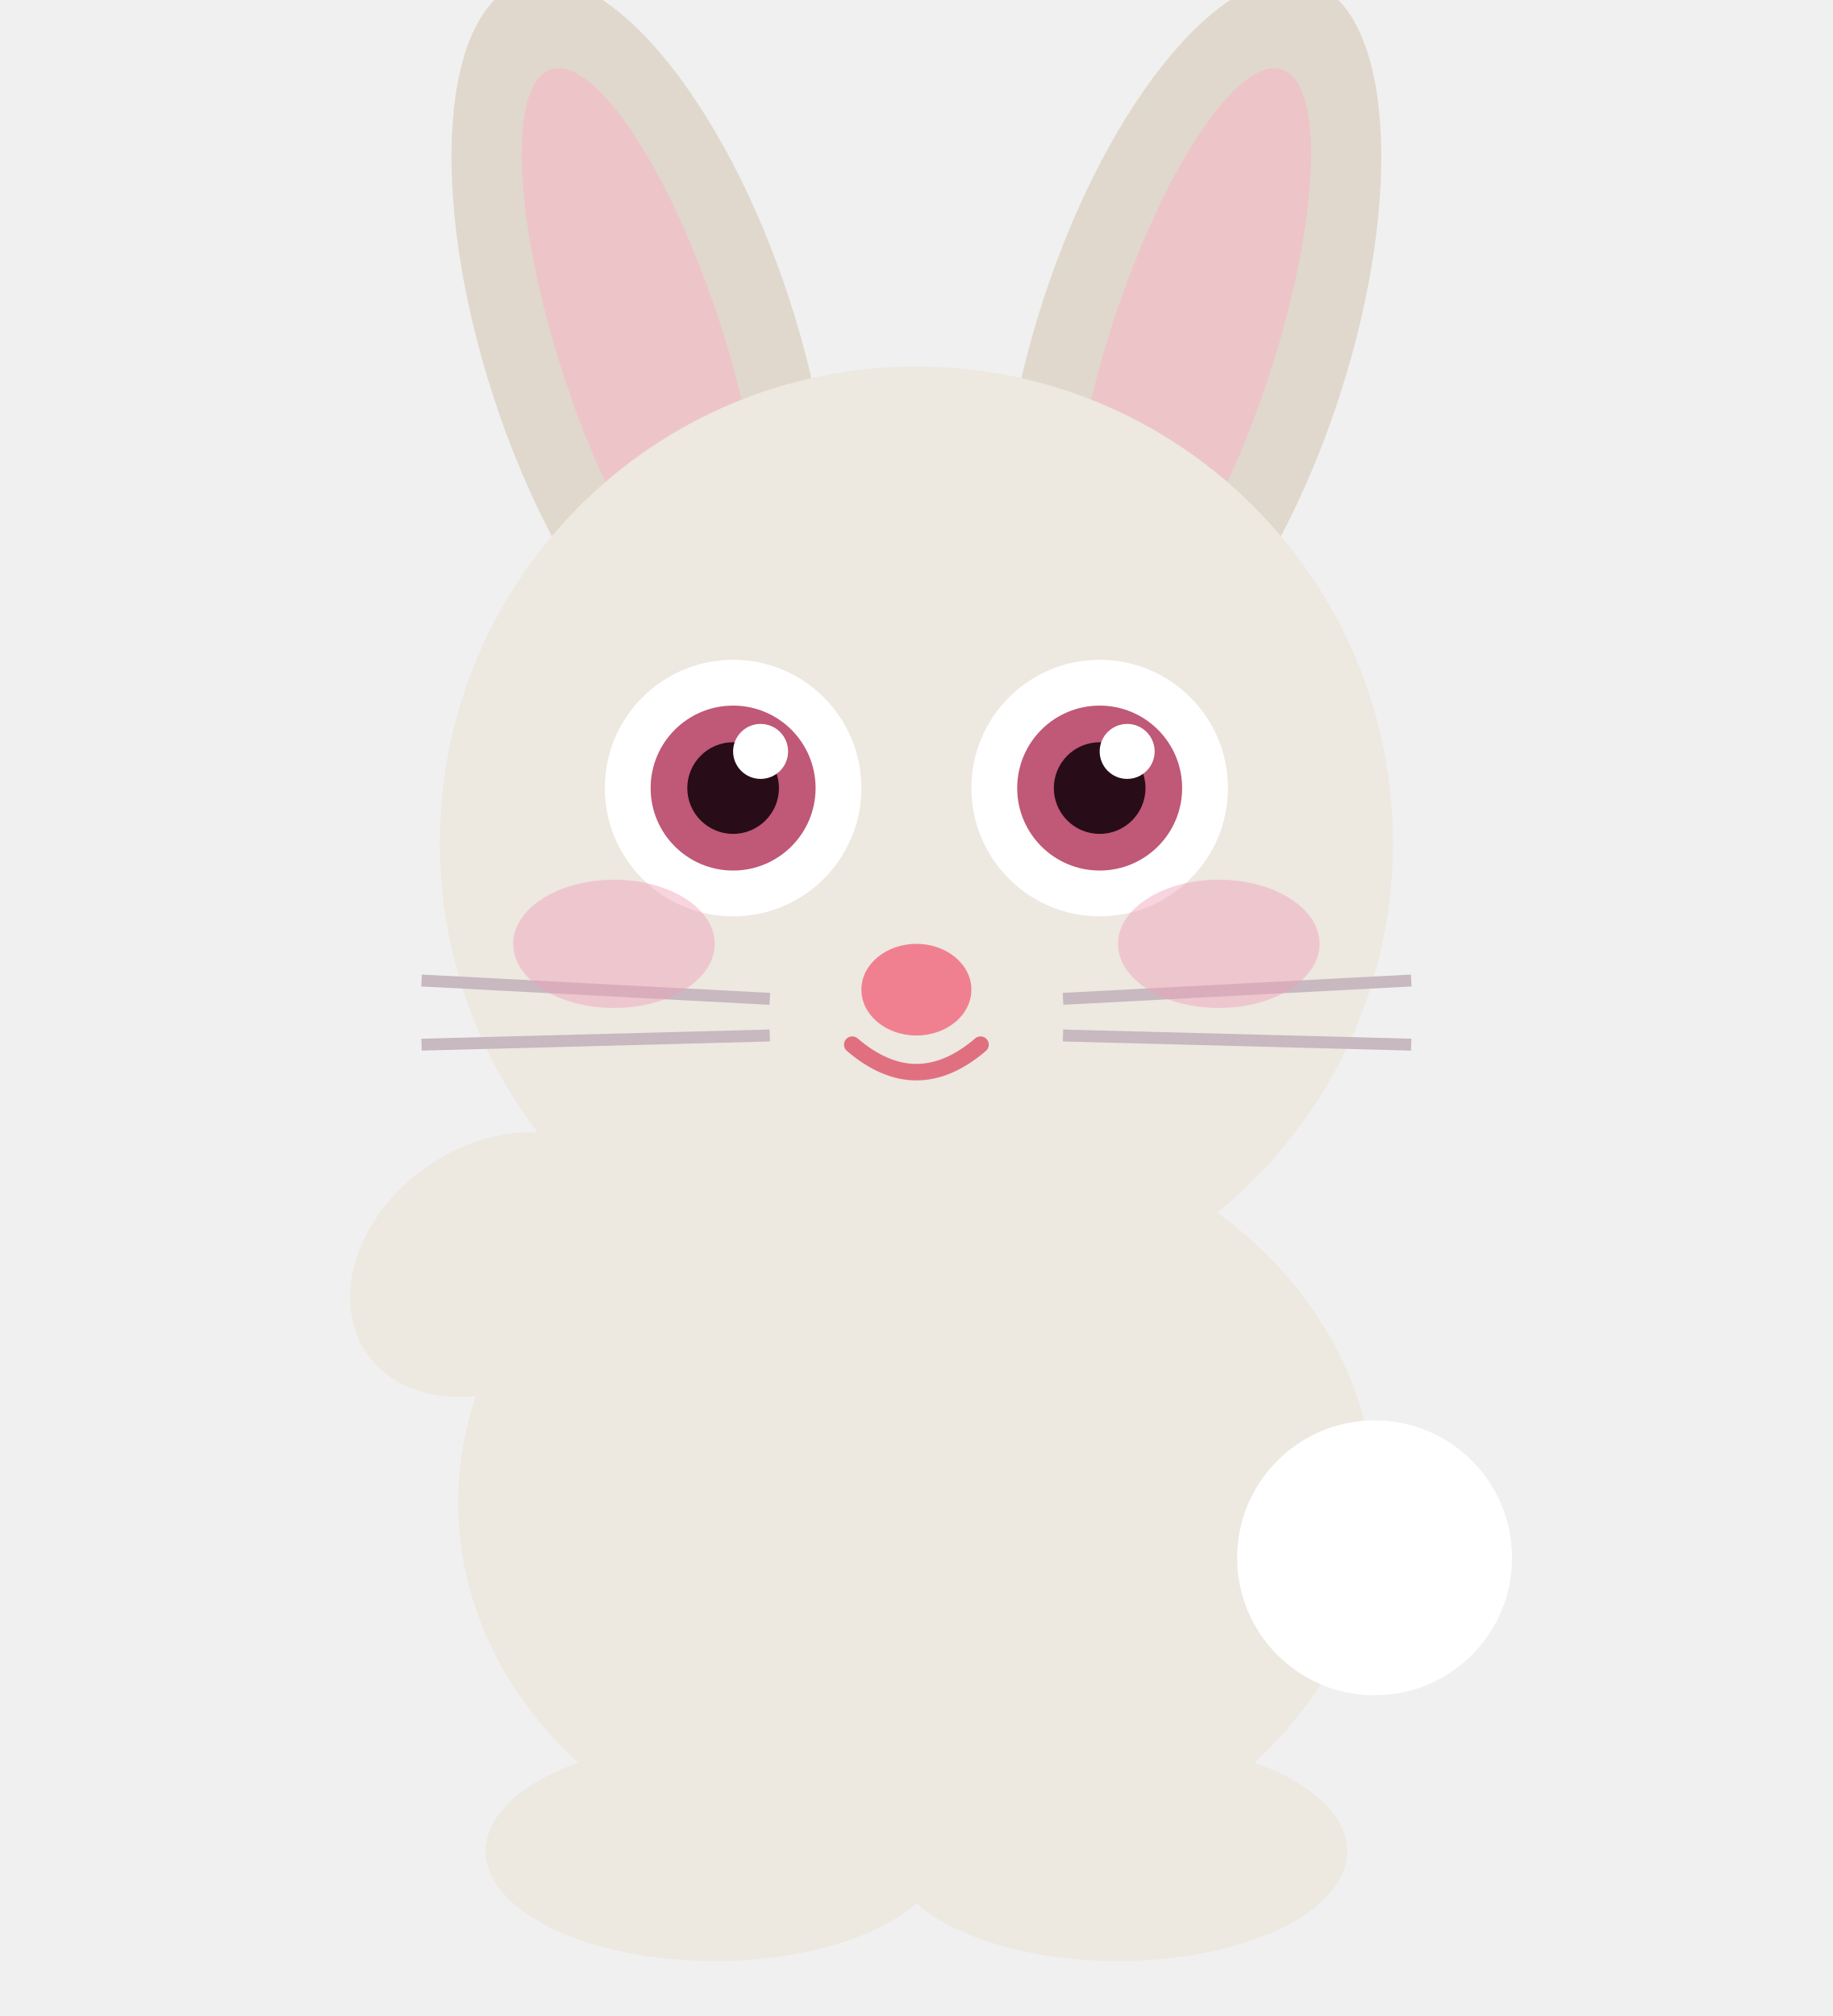
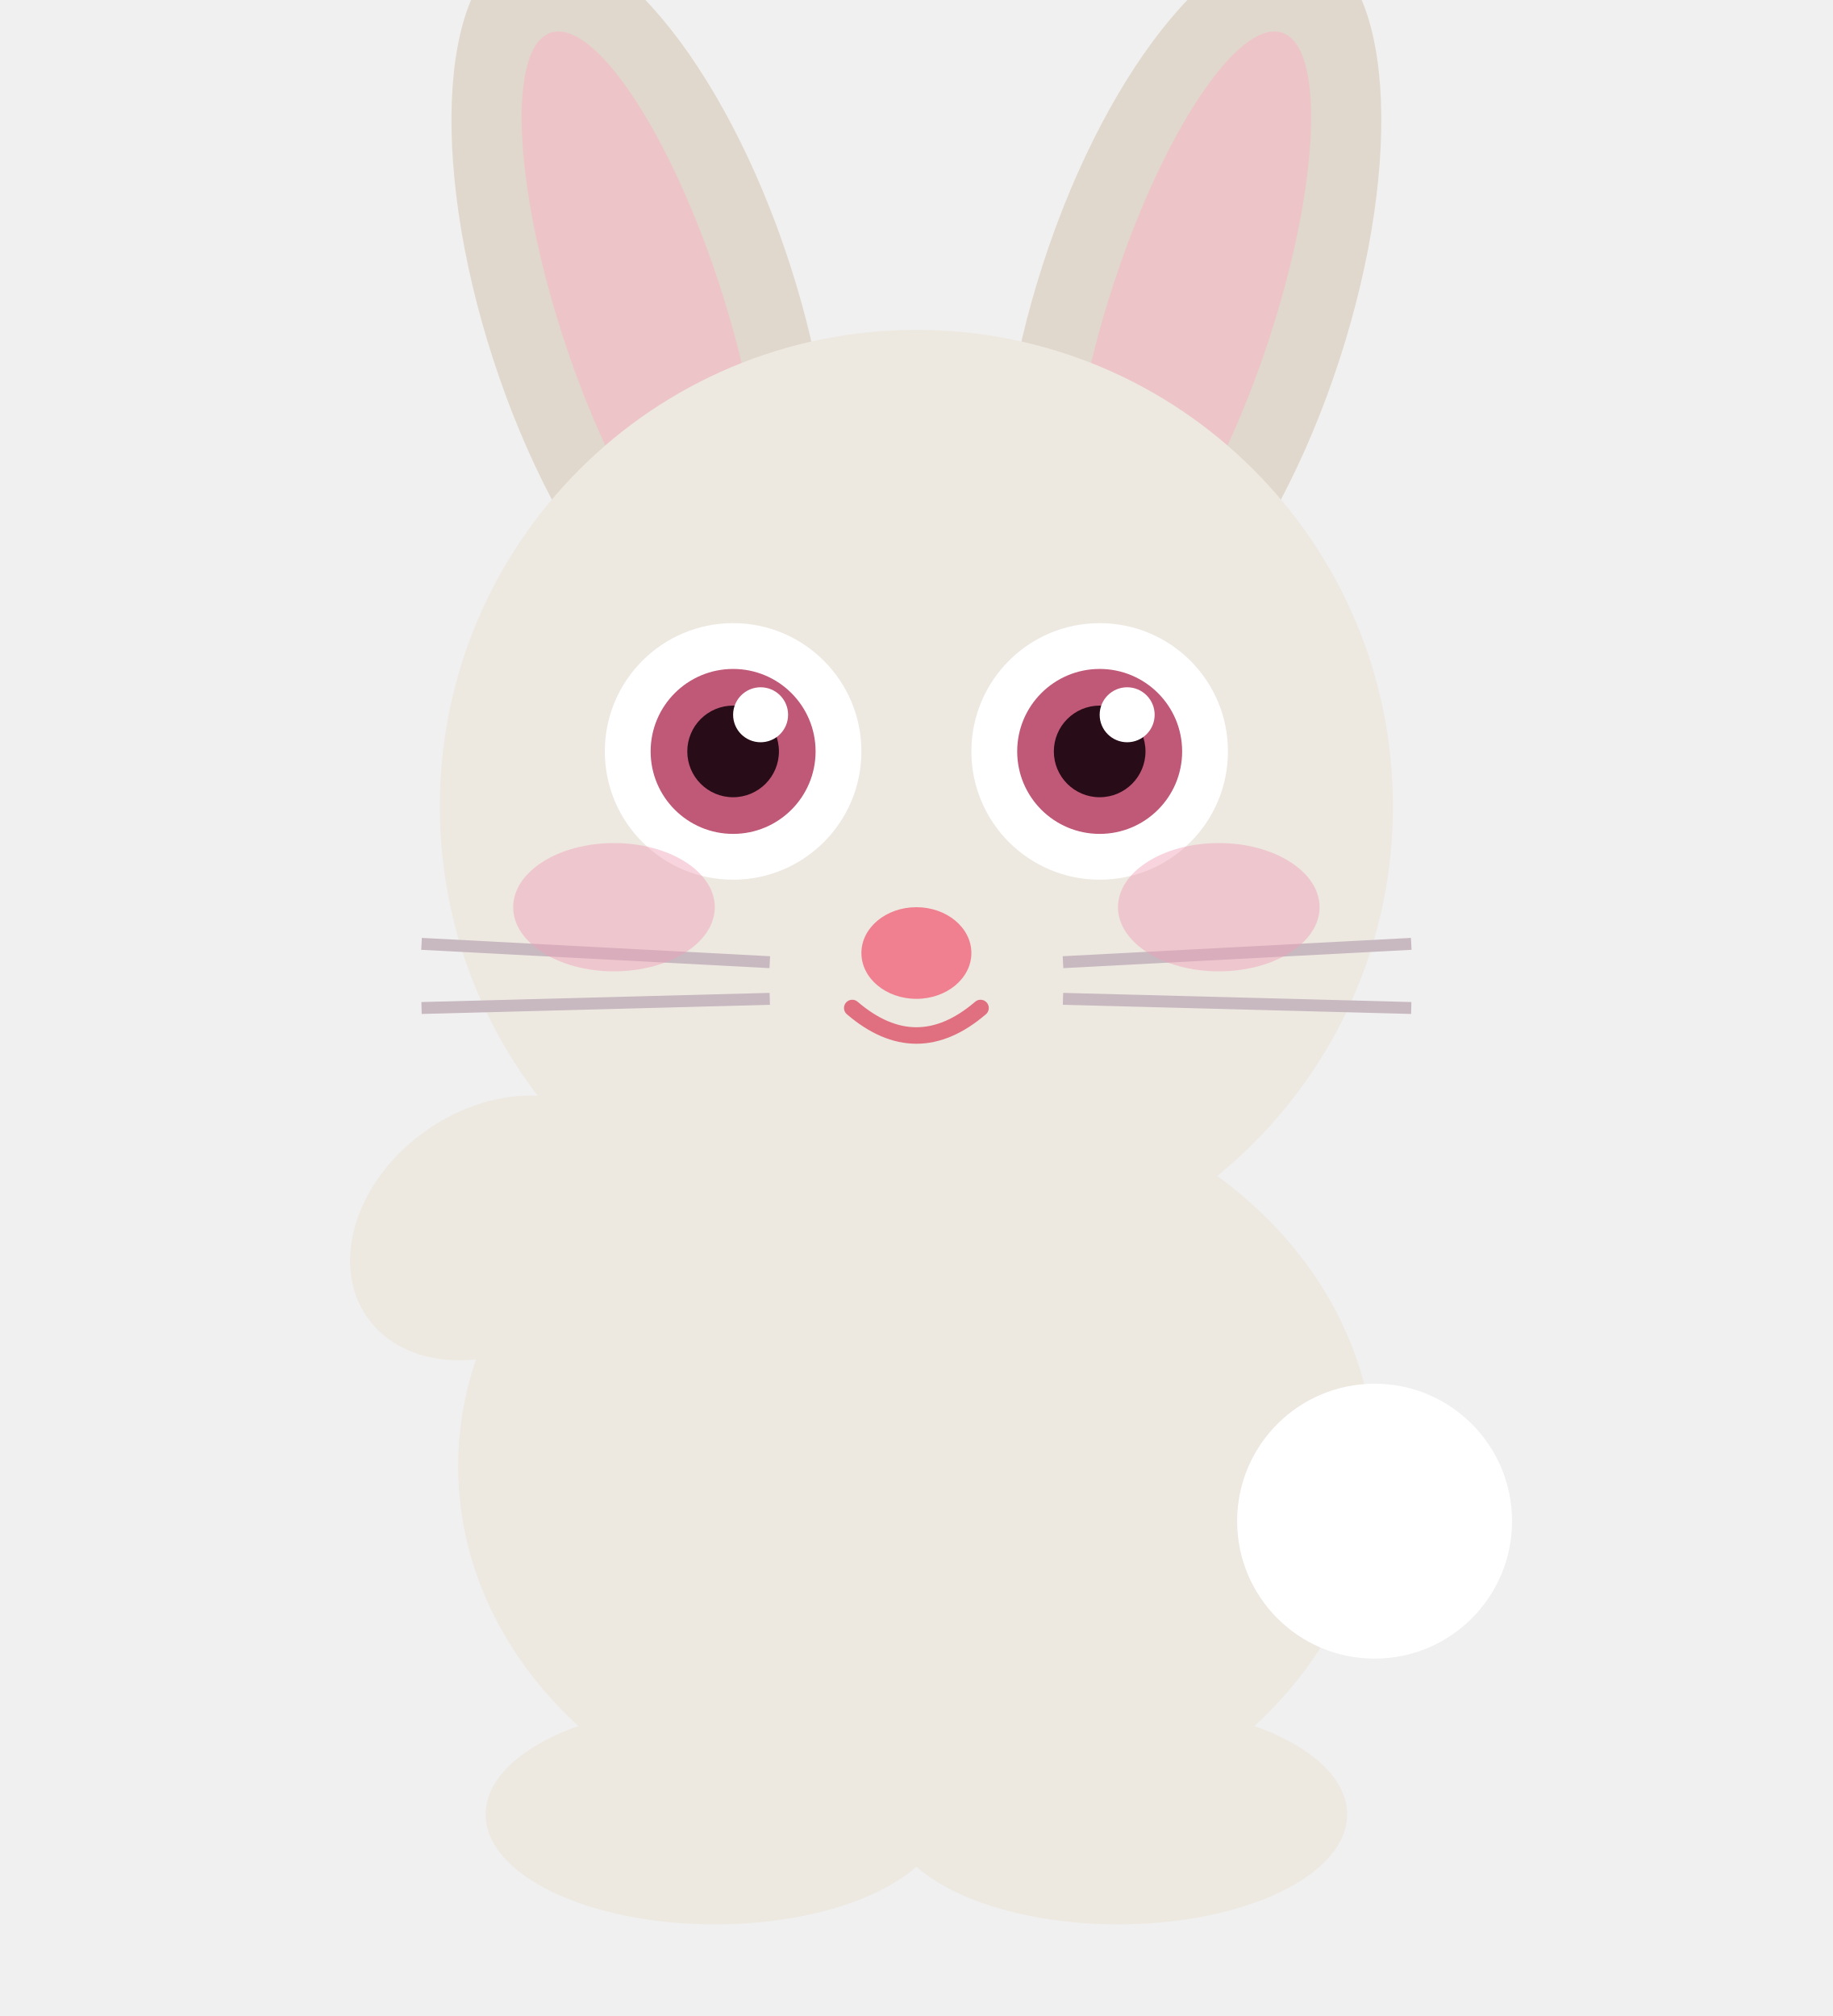
<svg xmlns="http://www.w3.org/2000/svg" viewBox="0 0 200 220" width="200" height="220">
-   <ellipse cx="70" cy="38" rx="17" ry="42" fill="#E0D8CC" transform="rotate(-18 70 38)" />
-   <ellipse cx="130" cy="38" rx="17" ry="42" fill="#E0D8CC" transform="rotate(18 130 38)" />
-   <ellipse cx="70" cy="38" rx="9" ry="32" fill="#F0C0C8" transform="rotate(-18 70 38)" opacity="0.8" />
-   <ellipse cx="130" cy="38" rx="9" ry="32" fill="#F0C0C8" transform="rotate(18 130 38)" opacity="0.8" />
-   <ellipse cx="100" cy="164" rx="50" ry="42" fill="#EDE8E0" />
-   <ellipse cx="54" cy="138" rx="17" ry="13" fill="#EDE8E0" transform="rotate(-35 54 138)" />
-   <circle cx="100" cy="92" r="52" fill="#EDE8E0" />
-   <circle cx="80" cy="86" r="14" fill="white" />
-   <circle cx="120" cy="86" r="14" fill="white" />
-   <circle cx="80" cy="86" r="9" fill="#C05878" />
-   <circle cx="120" cy="86" r="9" fill="#C05878" />
-   <circle cx="80" cy="86" r="5" fill="#280C18" />
-   <circle cx="120" cy="86" r="5" fill="#280C18" />
-   <circle cx="83" cy="82" r="3" fill="white" />
-   <circle cx="123" cy="82" r="3" fill="white" />
-   <ellipse cx="100" cy="108" rx="6" ry="5" fill="#F08090" />
-   <path d="M 93 114 Q 100 120 107 114" stroke="#E07080" stroke-width="1.8" fill="none" stroke-linecap="round" />
-   <line x1="46" y1="107" x2="84" y2="109" stroke="#C8B8C0" stroke-width="1.3" />
-   <line x1="46" y1="114" x2="84" y2="113" stroke="#C8B8C0" stroke-width="1.3" />
-   <line x1="154" y1="107" x2="116" y2="109" stroke="#C8B8C0" stroke-width="1.3" />
-   <line x1="154" y1="114" x2="116" y2="113" stroke="#C8B8C0" stroke-width="1.3" />
-   <ellipse cx="67" cy="103" rx="11" ry="7" fill="#F0A0B8" opacity="0.45" />
-   <ellipse cx="133" cy="103" rx="11" ry="7" fill="#F0A0B8" opacity="0.45" />
-   <circle cx="150" cy="170" r="15" fill="white" />
-   <ellipse cx="78" cy="202" rx="25" ry="12" fill="#EDE8E0" />
-   <ellipse cx="122" cy="202" rx="25" ry="12" fill="#EDE8E0" />
+   <ellipse cx="70" cy="34" rx="17" ry="42" fill="#E0D8CC" transform="rotate(-18 70 34)" />
+   <ellipse cx="130" cy="34" rx="17" ry="42" fill="#E0D8CC" transform="rotate(18 130 34)" />
+   <ellipse cx="70" cy="34" rx="9" ry="32" fill="#F0C0C8" transform="rotate(-18 70 34)" opacity="0.8" />
+   <ellipse cx="130" cy="34" rx="9" ry="32" fill="#F0C0C8" transform="rotate(18 130 34)" opacity="0.8" />
+   <ellipse cx="100" cy="160" rx="50" ry="42" fill="#EDE8E0" />
+   <ellipse cx="54" cy="134" rx="17" ry="13" fill="#EDE8E0" transform="rotate(-35 54 134)" />
+   <circle cx="100" cy="88" r="52" fill="#EDE8E0" />
+   <circle cx="80" cy="82" r="14" fill="white" />
+   <circle cx="120" cy="82" r="14" fill="white" />
+   <circle cx="80" cy="82" r="9" fill="#C05878" />
+   <circle cx="120" cy="82" r="9" fill="#C05878" />
+   <circle cx="80" cy="82" r="5" fill="#280C18" />
+   <circle cx="120" cy="82" r="5" fill="#280C18" />
+   <circle cx="83" cy="78" r="3" fill="white" />
+   <circle cx="123" cy="78" r="3" fill="white" />
+   <ellipse cx="100" cy="104" rx="6" ry="5" fill="#F08090" />
+   <path d="M 93 110 Q 100 116 107 110" stroke="#E07080" stroke-width="1.8" fill="none" stroke-linecap="round" />
+   <line x1="46" y1="103" x2="84" y2="105" stroke="#C8B8C0" stroke-width="1.3" />
+   <line x1="46" y1="110" x2="84" y2="109" stroke="#C8B8C0" stroke-width="1.3" />
+   <line x1="154" y1="103" x2="116" y2="105" stroke="#C8B8C0" stroke-width="1.3" />
+   <line x1="154" y1="110" x2="116" y2="109" stroke="#C8B8C0" stroke-width="1.3" />
+   <ellipse cx="67" cy="99" rx="11" ry="7" fill="#F0A0B8" opacity="0.45" />
+   <ellipse cx="133" cy="99" rx="11" ry="7" fill="#F0A0B8" opacity="0.45" />
+   <circle cx="150" cy="166" r="15" fill="white" />
+   <ellipse cx="78" cy="198" rx="25" ry="12" fill="#EDE8E0" />
+   <ellipse cx="122" cy="198" rx="25" ry="12" fill="#EDE8E0" />
</svg>
